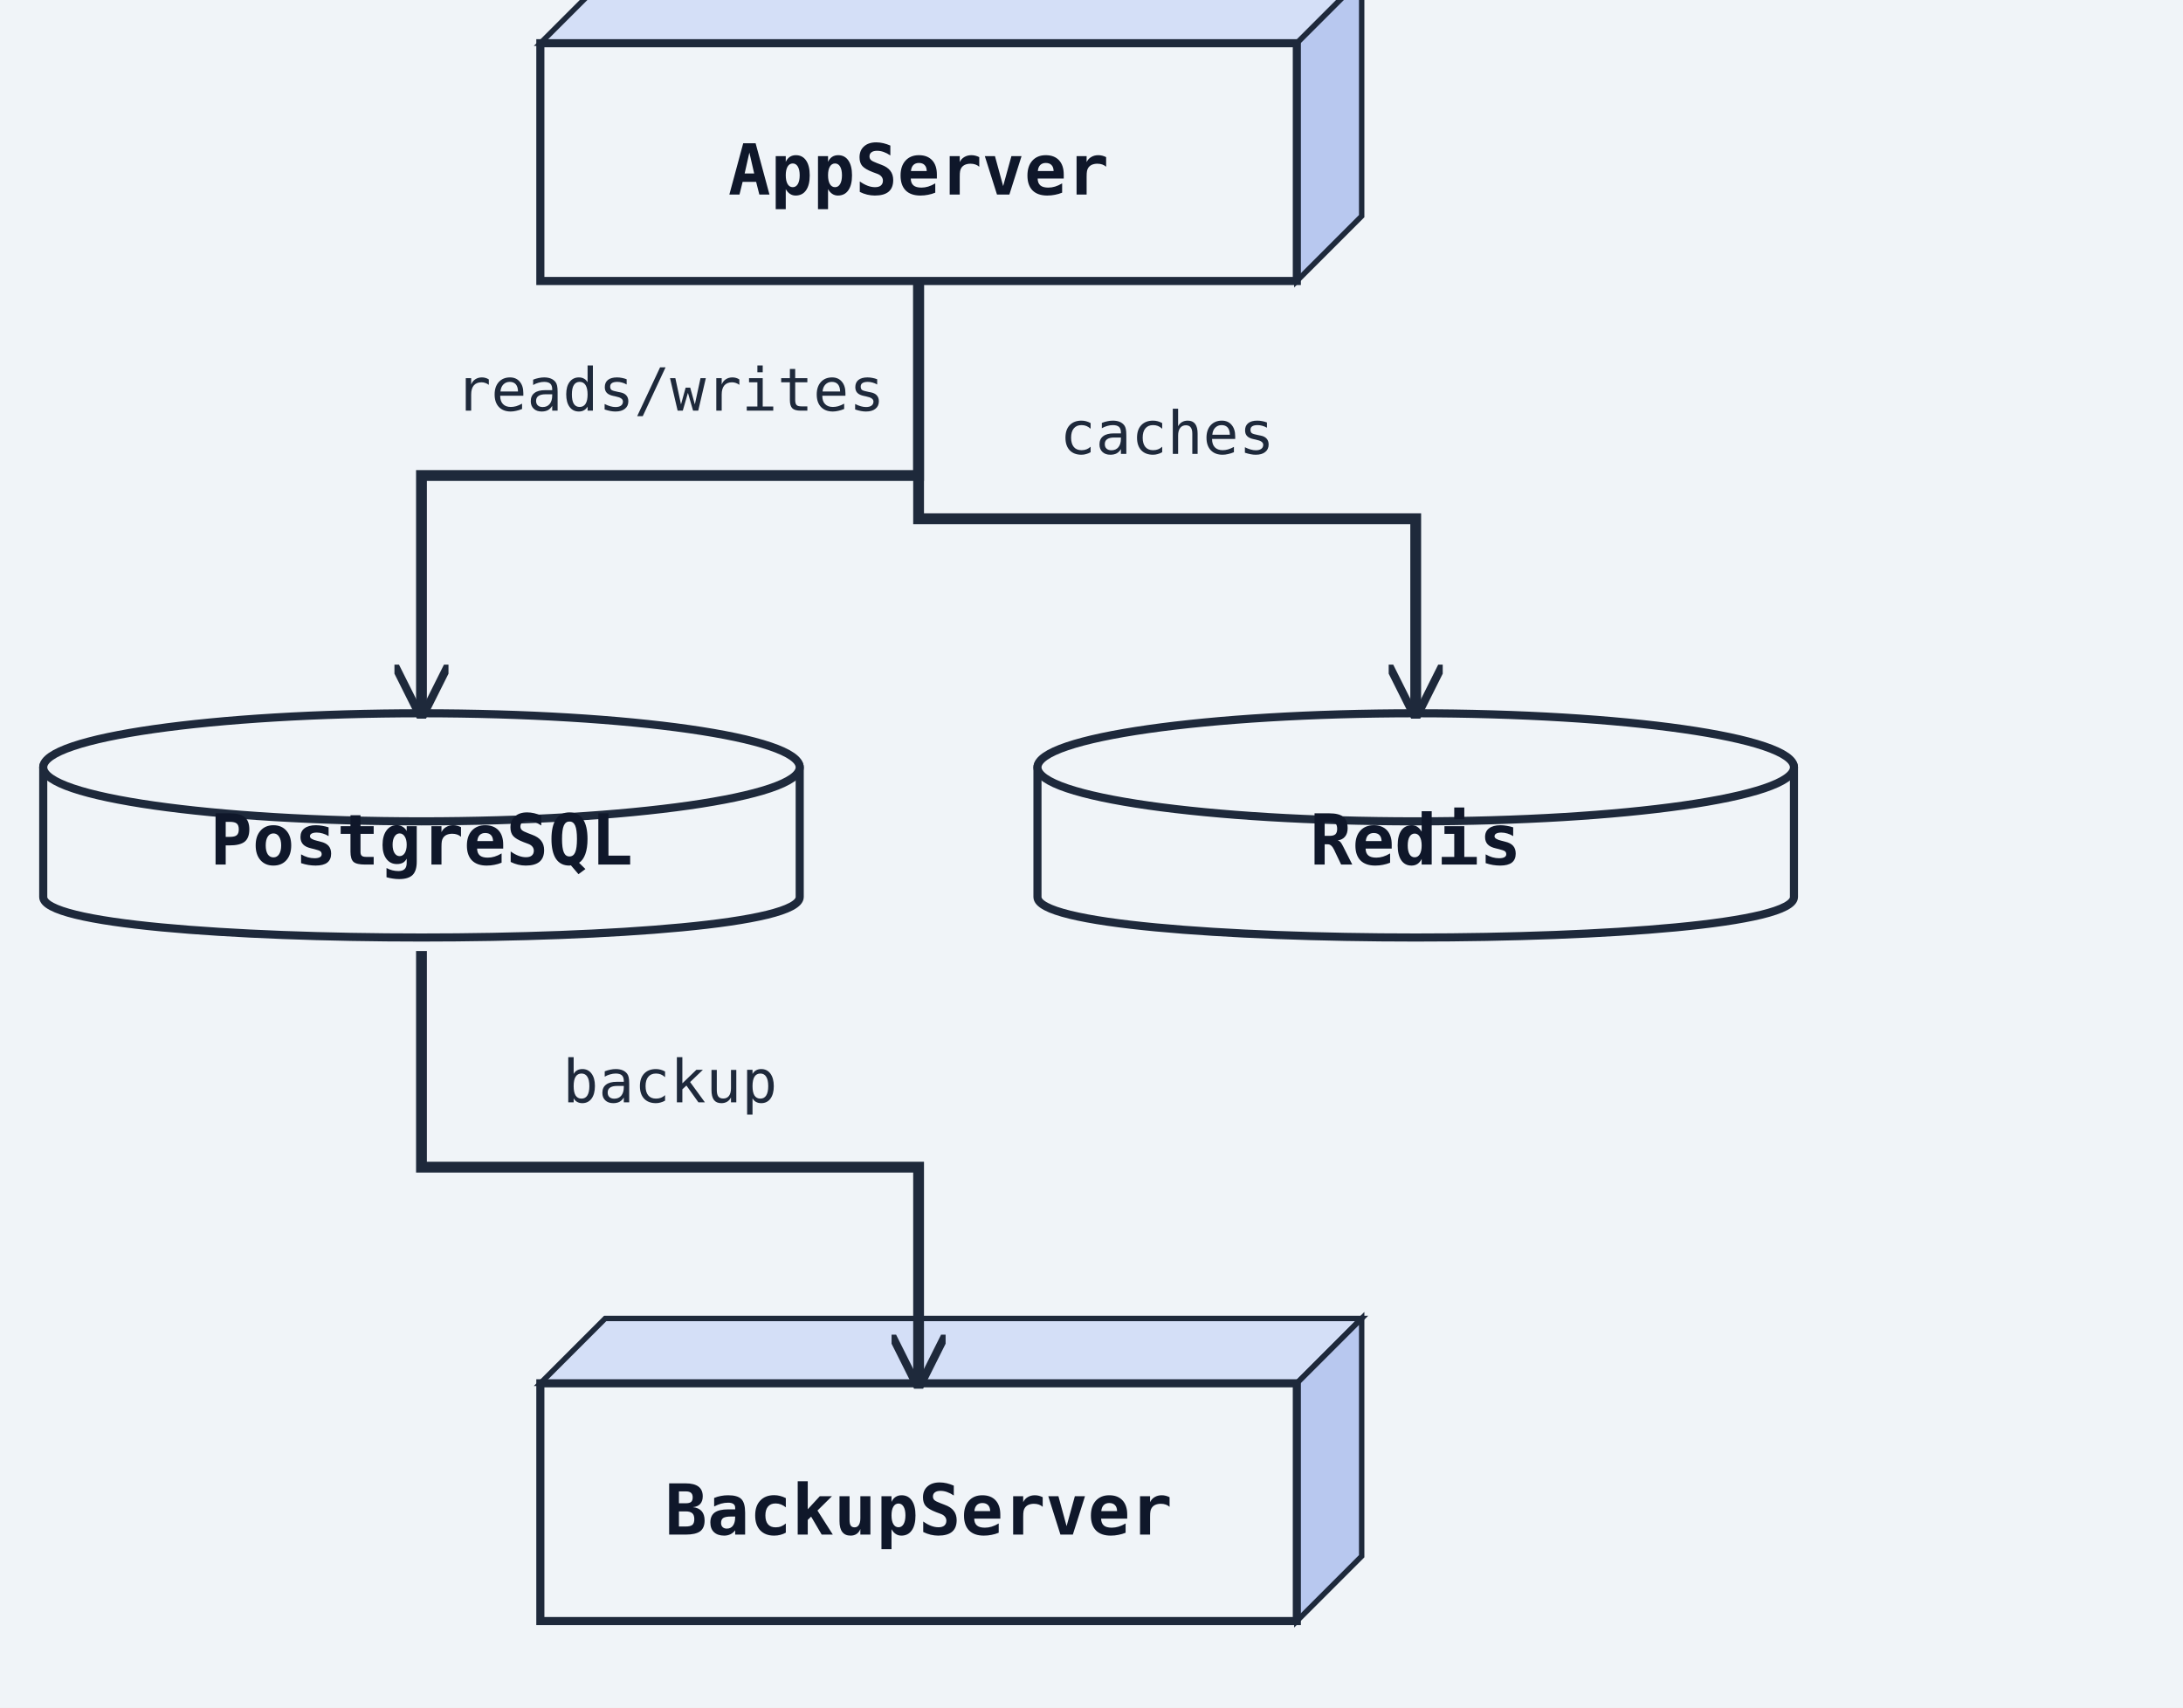
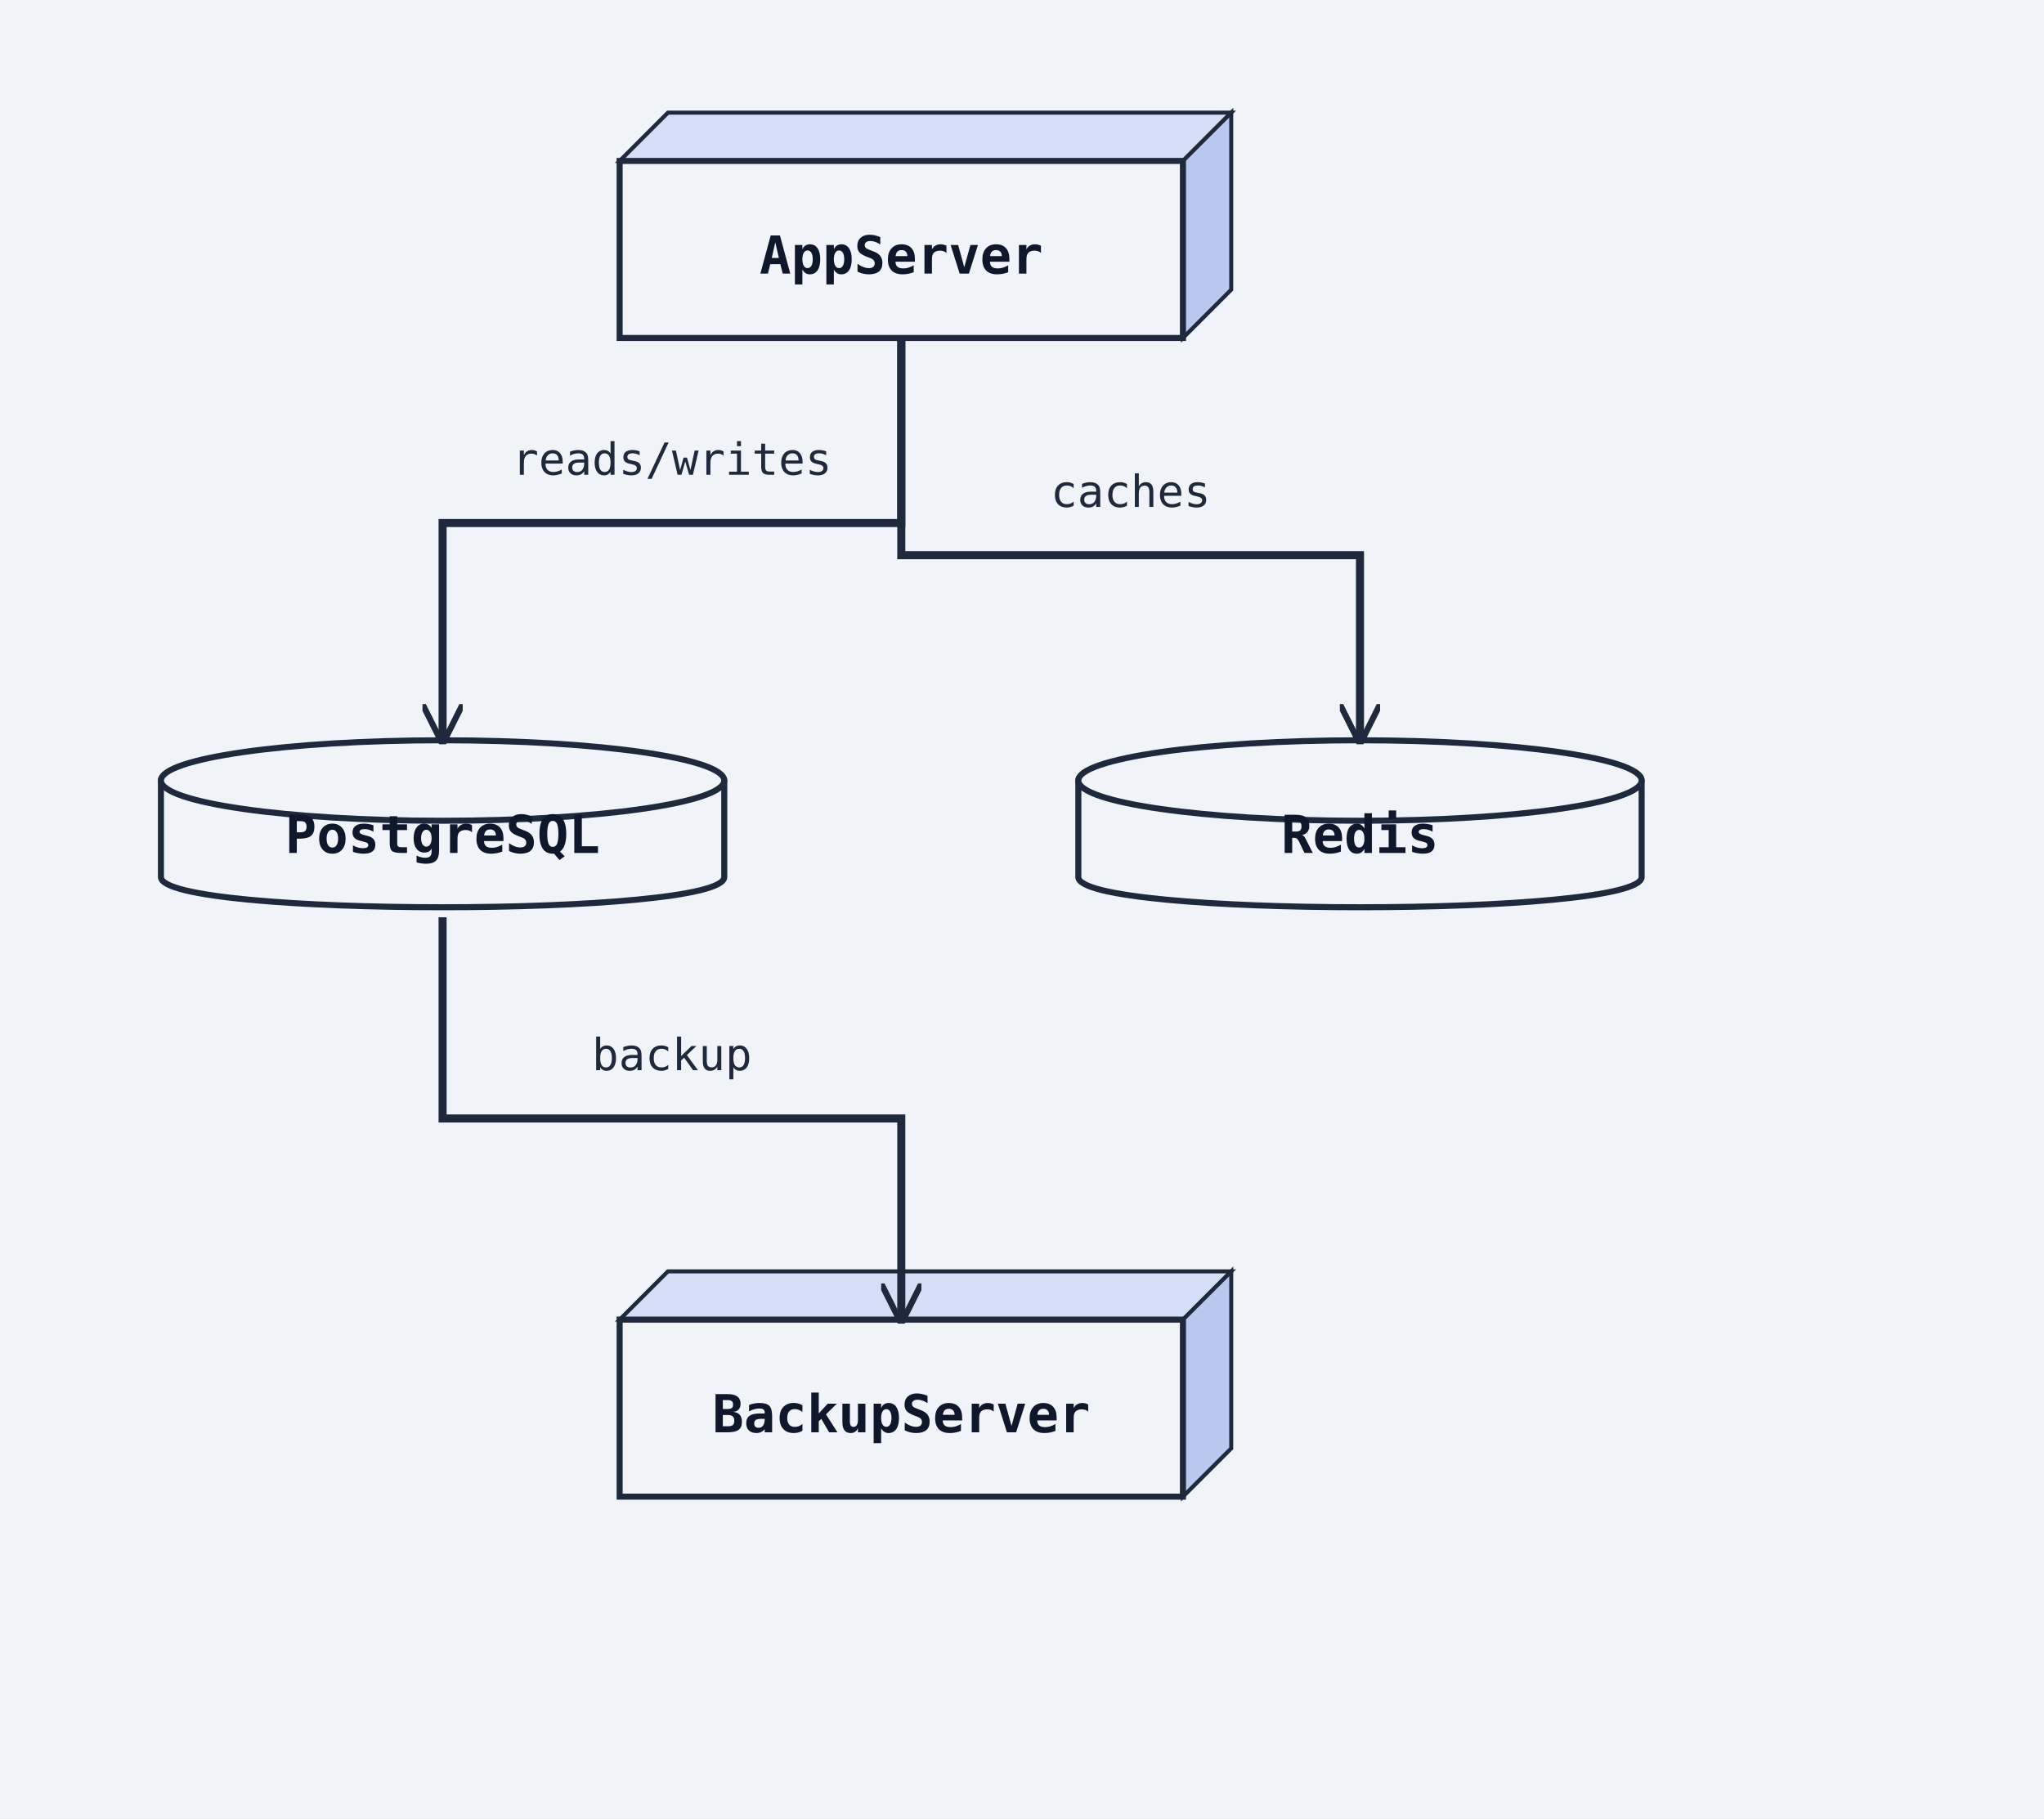
- <svg xmlns="http://www.w3.org/2000/svg" width="404" height="316" viewBox="0 0 404 316">
+ <svg xmlns="http://www.w3.org/2000/svg" width="508" height="452" viewBox="0 0 508 452">
  <rect width="100%" height="100%" fill="#f0f4f8" />
  <defs>
    <marker id="arrow-open" viewBox="0 0 10 10" refX="9" refY="5" markerWidth="10" markerHeight="10" markerUnits="userSpaceOnUse" orient="auto-start-reverse">
      <path d="M0,0 L10,5 L0,10" fill="none" stroke="#1e293b" stroke-width="1.5" />
    </marker>
    <marker id="arrow-triangle" viewBox="0 0 12 12" refX="11" refY="6" markerWidth="12" markerHeight="12" markerUnits="userSpaceOnUse" orient="auto-start-reverse">
      <polygon points="0,0 12,6 0,12" fill="#ffffff" stroke="#1e293b" stroke-width="1.5" fill-rule="nonzero" />
    </marker>
    <marker id="arrow-diamond-filled" viewBox="0 0 14 10" refX="13" refY="5" markerWidth="14" markerHeight="10" markerUnits="userSpaceOnUse" orient="auto-start-reverse">
      <path d="M0,5 L7,0 L14,5 L7,10 z" fill="#1e293b" stroke="#1e293b" stroke-width="1" />
    </marker>
    <marker id="arrow-diamond-open" viewBox="0 0 14 10" refX="13" refY="5" markerWidth="14" markerHeight="10" markerUnits="userSpaceOnUse" orient="auto-start-reverse">
      <path d="M0,5 L7,0 L14,5 L7,10 z" fill="#ffffff" stroke="#1e293b" stroke-width="1" />
    </marker>
    <marker id="arrow-double-open" viewBox="0 0 16 12" refX="15" refY="6" markerWidth="16" markerHeight="12" markerUnits="userSpaceOnUse" orient="auto-start-reverse">
      <path d="M0,1 L8,6 L0,11 M7,1 L15,6 L7,11" fill="none" stroke="#1e293b" stroke-width="1.5" stroke-linejoin="round" />
    </marker>
    <marker id="arrow-circle-open" viewBox="0 0 12 12" refX="11" refY="6" markerWidth="12" markerHeight="12" markerUnits="userSpaceOnUse" orient="auto-start-reverse">
      <circle cx="6" cy="6" r="4" fill="#ffffff" stroke="#1e293b" stroke-width="1.5" />
    </marker>
    <marker id="arrow-circle-filled" viewBox="0 0 12 12" refX="11" refY="6" markerWidth="12" markerHeight="12" markerUnits="userSpaceOnUse" orient="auto-start-reverse">
      <circle cx="6" cy="6" r="4" fill="#1e293b" stroke="#1e293b" stroke-width="1.5" />
    </marker>
    <marker id="arrow-triangle-filled" viewBox="0 0 12 12" refX="11" refY="6" markerWidth="12" markerHeight="12" markerUnits="userSpaceOnUse" orient="auto-start-reverse">
      <polygon points="0,0 12,6 0,12" fill="#1e293b" stroke="#1e293b" stroke-width="1.5" />
    </marker>
    <marker id="arrow-box-filled" viewBox="0 0 12 12" refX="11" refY="6" markerWidth="12" markerHeight="12" markerUnits="userSpaceOnUse" orient="auto-start-reverse">
      <rect x="2" y="2" width="8" height="8" fill="#1e293b" stroke="#1e293b" stroke-width="1.5" />
    </marker>
    <marker id="arrow-plus" viewBox="0 0 12 12" refX="11" refY="6" markerWidth="12" markerHeight="12" markerUnits="userSpaceOnUse" orient="auto-start-reverse">
      <path d="M6,1 L6,11 M1,6 L11,6" fill="none" stroke="#1e293b" stroke-width="1.8" stroke-linecap="round" />
    </marker>
    <marker id="arrow-slash" viewBox="0 0 12 12" refX="10" refY="6" markerWidth="12" markerHeight="12" markerUnits="userSpaceOnUse" orient="auto-start-reverse">
      <path d="M3,2 L9,10" fill="none" stroke="#1e293b" stroke-width="1.8" stroke-linecap="round" />
    </marker>
    <marker id="arrow-cross" viewBox="0 0 12 12" refX="11" refY="6" markerWidth="12" markerHeight="12" markerUnits="userSpaceOnUse" orient="auto-start-reverse">
      <path d="M2,2 L10,10 M10,2 L2,10" fill="none" stroke="#1e293b" stroke-width="1.8" stroke-linecap="round" />
    </marker>
    <marker id="arrow-bracket-open" viewBox="0 0 12 14" refX="11" refY="7" markerWidth="12" markerHeight="14" markerUnits="userSpaceOnUse" orient="auto-start-reverse">
      <path d="M10,1 L4,1 L4,13 L10,13" fill="none" stroke="#1e293b" stroke-width="1.8" stroke-linecap="round" stroke-linejoin="round" />
    </marker>
  </defs>
  <marker id="arrow-ie-one" viewBox="0 0 24 16" refX="22" refY="8" markerWidth="24" markerHeight="16" markerUnits="userSpaceOnUse" orient="auto-start-reverse">
    <path d="M16,2 L16,14" fill="none" stroke="#1e293b" stroke-width="1.8" stroke-linecap="round" />
  </marker>
  <marker id="arrow-ie-zero-one" viewBox="0 0 30 16" refX="28" refY="8" markerWidth="30" markerHeight="16" markerUnits="userSpaceOnUse" orient="auto-start-reverse">
    <circle cx="10" cy="8" r="4" fill="#ffffff" stroke="#1e293b" stroke-width="1.5" />
    <path d="M20,2 L20,14" fill="none" stroke="#1e293b" stroke-width="1.8" stroke-linecap="round" />
  </marker>
  <marker id="arrow-ie-zero-many" viewBox="0 0 34 18" refX="32" refY="9" markerWidth="34" markerHeight="18" markerUnits="userSpaceOnUse" orient="auto-start-reverse">
    <circle cx="8" cy="9" r="4" fill="#ffffff" stroke="#1e293b" stroke-width="1.5" />
    <path d="M18,9 L31,2 M18,9 L31,9 M18,9 L31,16" fill="none" stroke="#1e293b" stroke-width="1.7" stroke-linecap="round" />
  </marker>
  <marker id="arrow-ie-one-many" viewBox="0 0 34 18" refX="32" refY="9" markerWidth="34" markerHeight="18" markerUnits="userSpaceOnUse" orient="auto-start-reverse">
    <path d="M8,2 L8,16 M18,9 L31,2 M18,9 L31,9 M18,9 L31,16" fill="none" stroke="#1e293b" stroke-width="1.7" stroke-linecap="round" />
  </marker>
-   <polygon points="100,8 112,-4 252,-4 240,8" fill="#d4dff7" stroke="#1e293b" stroke-width="1" />
-   <polygon points="240,8 252,-4 252,40 240,52" fill="#b8c8ef" stroke="#1e293b" stroke-width="1" />
-   <rect class="uml-node uml-deployment-shape" data-uml-kind="node" x="100" y="8" width="140" height="44" fill="#f0f4f8" stroke="#1e293b" stroke-width="1.5" />
-   <text x="170" y="36" text-anchor="middle" font-family="monospace" font-size="13" font-weight="600" fill="#0f172a">AppServer</text>
-   <path class="uml-node uml-deployment-shape" data-uml-kind="database" d="M8,142 C8,132 148,132 148,142 L148,166 C148,176 8,176 8,166 Z" fill="#f0f4f8" stroke="#1e293b" stroke-width="1.5" />
-   <ellipse cx="78" cy="142" rx="70" ry="10" fill="#f0f4f8" stroke="#1e293b" stroke-width="1.5" />
-   <text x="78" y="160" text-anchor="middle" font-family="monospace" font-size="13" font-weight="600" fill="#0f172a">PostgreSQL</text>
-   <path class="uml-node uml-deployment-shape" data-uml-kind="database" d="M192,142 C192,132 332,132 332,142 L332,166 C332,176 192,176 192,166 Z" fill="#f0f4f8" stroke="#1e293b" stroke-width="1.5" />
-   <ellipse cx="262" cy="142" rx="70" ry="10" fill="#f0f4f8" stroke="#1e293b" stroke-width="1.5" />
-   <text x="262" y="160" text-anchor="middle" font-family="monospace" font-size="13" font-weight="600" fill="#0f172a">Redis</text>
-   <polygon points="100,256 112,244 252,244 240,256" fill="#d4dff7" stroke="#1e293b" stroke-width="1" />
-   <polygon points="240,256 252,244 252,288 240,300" fill="#b8c8ef" stroke="#1e293b" stroke-width="1" />
-   <rect class="uml-node uml-deployment-shape" data-uml-kind="node" x="100" y="256" width="140" height="44" fill="#f0f4f8" stroke="#1e293b" stroke-width="1.5" />
-   <text x="170" y="284" text-anchor="middle" font-family="monospace" font-size="13" font-weight="600" fill="#0f172a">BackupServer</text>
-   <polyline class="uml-relation" data-uml-from="AppServer" data-uml-to="PostgreSQL" data-uml-arrow="--&gt;" points="170,52 170,88 78,88 78,132" fill="none" stroke="#1e293b" stroke-width="2" marker-end="url(#arrow-open)" />
-   <polyline class="uml-relation" data-uml-from="AppServer" data-uml-to="Redis" data-uml-arrow="--&gt;" points="170,52 170,96 262,96 262,132" fill="none" stroke="#1e293b" stroke-width="2" marker-end="url(#arrow-open)" />
-   <polyline class="uml-relation" data-uml-from="PostgreSQL" data-uml-to="BackupServer" data-uml-arrow="--&gt;" points="78,176 78,216 170,216 170,256" fill="none" stroke="#1e293b" stroke-width="2" marker-end="url(#arrow-open)" />
-   <text class="uml-edge-label" data-uml-label-role="edge" x="124" y="76" text-anchor="middle" font-family="monospace" font-size="11" fill="#1e293b">reads/writes</text>
-   <text class="uml-edge-label" data-uml-label-role="edge" x="216" y="84" text-anchor="middle" font-family="monospace" font-size="11" fill="#1e293b">caches</text>
-   <text class="uml-edge-label" data-uml-label-role="edge" x="124" y="204" text-anchor="middle" font-family="monospace" font-size="11" fill="#1e293b">backup</text>
+   <polygon points="154,40 166,28 306,28 294,40" fill="#d4dff7" stroke="#1e293b" stroke-width="1" />
+   <polygon points="294,40 306,28 306,72 294,84" fill="#b8c8ef" stroke="#1e293b" stroke-width="1" />
+   <rect class="uml-node uml-deployment-shape" data-uml-kind="node" x="154" y="40" width="140" height="44" fill="#f0f4f8" stroke="#1e293b" stroke-width="1.5" />
+   <text x="224" y="68" text-anchor="middle" font-family="monospace" font-size="13" font-weight="600" fill="#0f172a">AppServer</text>
+   <path class="uml-node uml-deployment-shape" data-uml-kind="database" d="M40,194 C40,184 180,184 180,194 L180,218 C180,228 40,228 40,218 Z" fill="#f0f4f8" stroke="#1e293b" stroke-width="1.5" />
+   <ellipse cx="110" cy="194" rx="70" ry="10" fill="#f0f4f8" stroke="#1e293b" stroke-width="1.5" />
+   <text x="110" y="212" text-anchor="middle" font-family="monospace" font-size="13" font-weight="600" fill="#0f172a">PostgreSQL</text>
+   <path class="uml-node uml-deployment-shape" data-uml-kind="database" d="M268,194 C268,184 408,184 408,194 L408,218 C408,228 268,228 268,218 Z" fill="#f0f4f8" stroke="#1e293b" stroke-width="1.5" />
+   <ellipse cx="338" cy="194" rx="70" ry="10" fill="#f0f4f8" stroke="#1e293b" stroke-width="1.5" />
+   <text x="338" y="212" text-anchor="middle" font-family="monospace" font-size="13" font-weight="600" fill="#0f172a">Redis</text>
+   <polygon points="154,328 166,316 306,316 294,328" fill="#d4dff7" stroke="#1e293b" stroke-width="1" />
+   <polygon points="294,328 306,316 306,360 294,372" fill="#b8c8ef" stroke="#1e293b" stroke-width="1" />
+   <rect class="uml-node uml-deployment-shape" data-uml-kind="node" x="154" y="328" width="140" height="44" fill="#f0f4f8" stroke="#1e293b" stroke-width="1.5" />
+   <text x="224" y="356" text-anchor="middle" font-family="monospace" font-size="13" font-weight="600" fill="#0f172a">BackupServer</text>
+   <polyline class="uml-relation" data-uml-from="AppServer" data-uml-to="PostgreSQL" data-uml-arrow="--&gt;" points="224,84 224,130 110,130 110,184" fill="none" stroke="#1e293b" stroke-width="2" marker-end="url(#arrow-open)" />
+   <polyline class="uml-relation" data-uml-from="AppServer" data-uml-to="Redis" data-uml-arrow="--&gt;" points="224,84 224,138 338,138 338,184" fill="none" stroke="#1e293b" stroke-width="2" marker-end="url(#arrow-open)" />
+   <polyline class="uml-relation" data-uml-from="PostgreSQL" data-uml-to="BackupServer" data-uml-arrow="--&gt;" points="110,228 110,278 224,278 224,328" fill="none" stroke="#1e293b" stroke-width="2" marker-end="url(#arrow-open)" />
+   <text class="uml-edge-label" data-uml-label-role="edge" x="167" y="118" text-anchor="middle" font-family="monospace" font-size="11" fill="#1e293b">reads/writes</text>
+   <text class="uml-edge-label" data-uml-label-role="edge" x="281" y="126" text-anchor="middle" font-family="monospace" font-size="11" fill="#1e293b">caches</text>
+   <text class="uml-edge-label" data-uml-label-role="edge" x="167" y="266" text-anchor="middle" font-family="monospace" font-size="11" fill="#1e293b">backup</text>
</svg>
